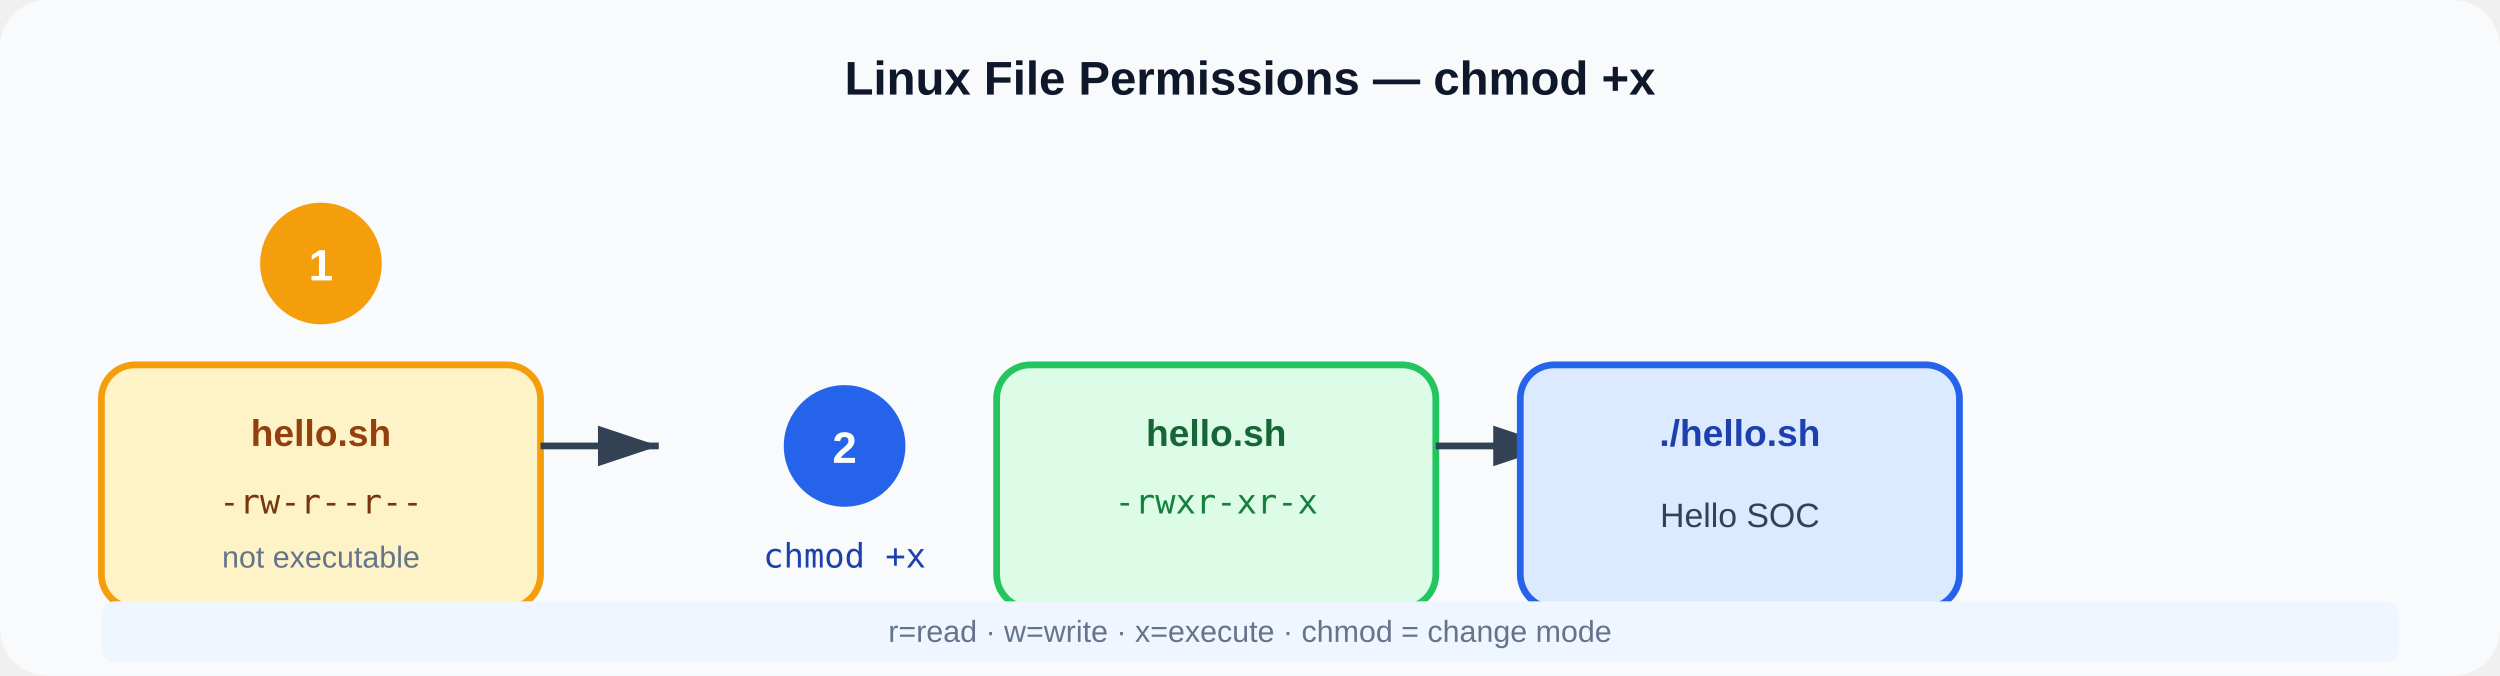
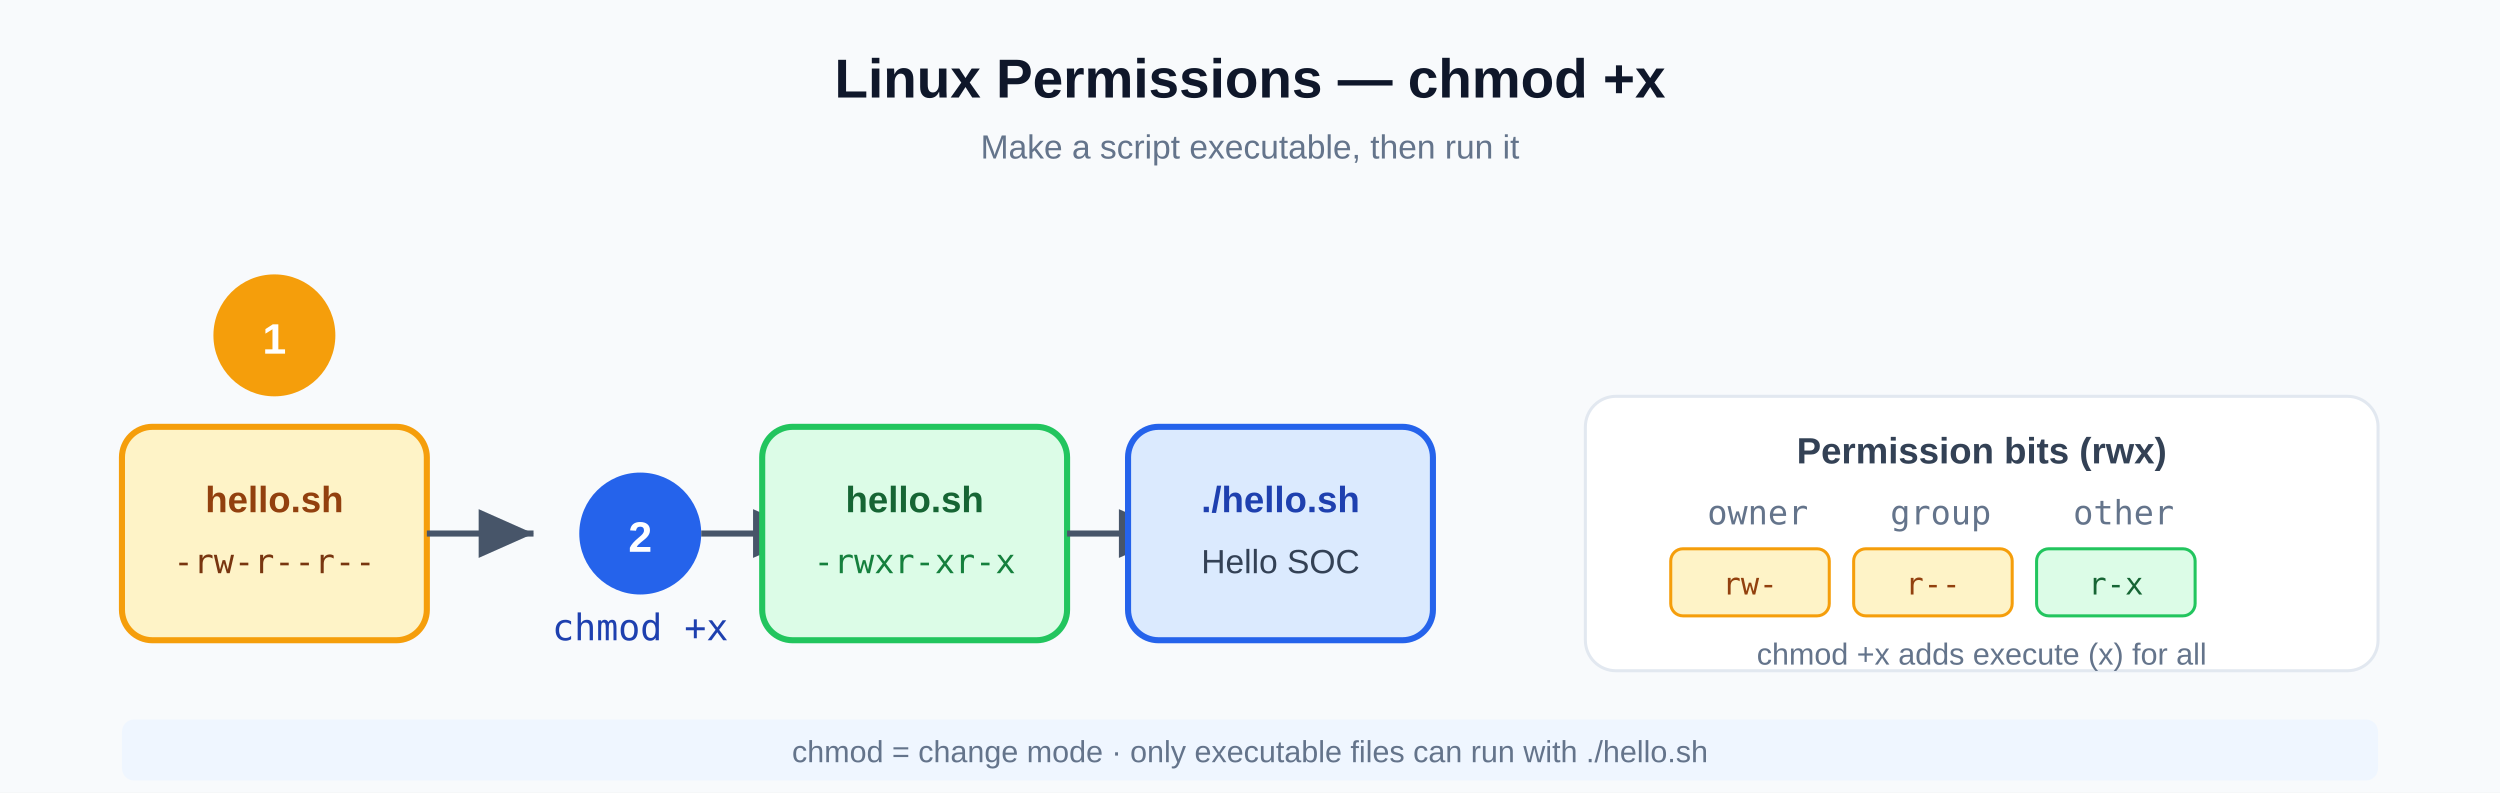
- <svg xmlns="http://www.w3.org/2000/svg" viewBox="0 0 740 200" role="img" aria-label="chmod permission flow">
+ <svg xmlns="http://www.w3.org/2000/svg" viewBox="0 0 820 260" role="img" aria-label="chmod permission flow">
  <defs>
-     <marker id="chmodArrow" markerWidth="10" markerHeight="10" refX="9" refY="3" orient="auto">
-       <path d="M0,0 L9,3 L0,6 Z" fill="#334155" />
+     <marker id="ca" markerWidth="10" markerHeight="8" refX="9" refY="4" orient="auto">
+       <path d="M0,0 L9,4 L0,8Z" fill="#475569" />
    </marker>
  </defs>
-   <rect width="740" height="200" rx="14" fill="#F8FAFC" />
-   <text x="370" y="28" text-anchor="middle" font-family="Segoe UI, Arial, Helvetica, san-serif" font-size="14" font-weight="700" fill="#0F172A">Linux File Permissions — chmod +x</text>
-   <circle cx="95" cy="78" r="18" fill="#F59E0B" />
-   <text x="95" y="83" text-anchor="middle" font-family="Segoe UI, Arial, Helvetica, san-serif" font-size="13" font-weight="700" fill="#FFFFFF">1</text>
-   <rect x="30" y="108" width="130" height="72" rx="10" fill="#FEF3C7" stroke="#F59E0B" stroke-width="2" />
-   <text x="95" y="132" text-anchor="middle" font-family="Segoe UI, Arial, Helvetica, san-serif" font-size="11" font-weight="600" fill="#92400E">hello.sh</text>
-   <text x="95" y="152" text-anchor="middle" font-family="monospace" font-size="10" fill="#78350F">-rw-r--r--</text>
-   <text x="95" y="168" text-anchor="middle" font-family="Segoe UI, Arial, Helvetica, san-serif" font-size="9" fill="#64748B">not executable</text>
-   <line x1="160" y1="132" x2="195" y2="132" stroke="#334155" stroke-width="2" marker-end="url(#chmodArrow)" />
-   <circle cx="250" cy="132" r="18" fill="#2563EB" />
-   <text x="250" y="137" text-anchor="middle" font-family="Segoe UI, Arial, Helvetica, san-serif" font-size="13" font-weight="700" fill="#FFFFFF">2</text>
-   <text x="250" y="168" text-anchor="middle" font-family="monospace" font-size="10" fill="#1E40AF">chmod +x</text>
-   <line x1="310" y1="132" x2="305" y2="132" stroke="#334155" stroke-width="2" marker-end="url(#chmodArrow)" />
-   <circle cx="360" cy="132" r="18" fill="#16A34A" />
-   <text x="360" y="137" text-anchor="middle" font-family="Segoe UI, Arial, Helvetica, san-serif" font-size="13" font-weight="700" fill="#FFFFFF">3</text>
-   <rect x="295" y="108" width="130" height="72" rx="10" fill="#DCFCE7" stroke="#22C55E" stroke-width="2" />
-   <text x="360" y="132" text-anchor="middle" font-family="Segoe UI, Arial, Helvetica, san-serif" font-size="11" font-weight="600" fill="#166534">hello.sh</text>
-   <text x="360" y="152" text-anchor="middle" font-family="monospace" font-size="10" fill="#15803D">-rwxr-xr-x</text>
-   <line x1="425" y1="132" x2="460" y2="132" stroke="#334155" stroke-width="2" marker-end="url(#chmodArrow)" />
-   <circle cx="515" cy="132" r="18" fill="#7C3AED" />
-   <text x="515" y="137" text-anchor="middle" font-family="Segoe UI, Arial, Helvetica, san-serif" font-size="13" font-weight="700" fill="#FFFFFF">4</text>
-   <rect x="450" y="108" width="130" height="72" rx="10" fill="#DBEAFE" stroke="#2563EB" stroke-width="2" />
-   <text x="515" y="132" text-anchor="middle" font-family="Segoe UI, Arial, Helvetica, san-serif" font-size="11" font-weight="600" fill="#1E40AF">./hello.sh</text>
-   <text x="515" y="156" text-anchor="middle" font-family="Segoe UI, Arial, Helvetica, san-serif" font-size="10" fill="#334155">Hello SOC</text>
-   <rect x="30" y="178" width="680" height="18" rx="4" fill="#EFF6FF" />
-   <text x="370" y="190" text-anchor="middle" font-family="Segoe UI, Arial, Helvetica, san-serif" font-size="9" fill="#64748B">r=read · w=write · x=execute · chmod = change mode</text>
+   <rect width="820" height="260" fill="#F8FAFC" />
+   <text x="410" y="32" text-anchor="middle" font-family="Arial, Helvetica, Sans-serif" font-size="18" font-weight="700" fill="#0F172A">Linux Permissions — chmod +x</text>
+   <text x="410" y="52" text-anchor="middle" font-family="Arial, Helvetica, Sans-serif" font-size="11" fill="#64748B">Make a script executable, then run it</text>
+   <circle cx="90" cy="110" r="20" fill="#F59E0B" />
+   <text x="90" y="116" text-anchor="middle" font-family="Arial, Helvetica, Sans-serif" font-size="14" font-weight="700" fill="#FFF">1</text>
+   <rect x="40" y="140" width="100" height="70" rx="10" fill="#FEF3C7" stroke="#F59E0B" stroke-width="2" />
+   <text x="90" y="168" text-anchor="middle" font-family="Arial, Helvetica, Sans-serif" font-size="12" font-weight="600" fill="#92400E">hello.sh</text>
+   <text x="90" y="188" text-anchor="middle" font-family="monospace" font-size="11" fill="#78350F">-rw-r--r--</text>
+   <line x1="140" y1="175" x2="175" y2="175" stroke="#475569" stroke-width="2" marker-end="url(#ca)" />
+   <circle cx="210" cy="175" r="20" fill="#2563EB" />
+   <text x="210" y="181" text-anchor="middle" font-family="Arial, Helvetica, Sans-serif" font-size="14" font-weight="700" fill="#FFF">2</text>
+   <text x="210" y="210" text-anchor="middle" font-family="monospace" font-size="12" fill="#1E40AF">chmod +x</text>
+   <line x1="230" y1="175" x2="265" y2="175" stroke="#475569" stroke-width="2" marker-end="url(#ca)" />
+   <circle cx="300" cy="175" r="20" fill="#16A34A" />
+   <text x="300" y="181" text-anchor="middle" font-family="Arial, Helvetica, Sans-serif" font-size="14" font-weight="700" fill="#FFF">3</text>
+   <rect x="250" y="140" width="100" height="70" rx="10" fill="#DCFCE7" stroke="#22C55E" stroke-width="2" />
+   <text x="300" y="168" text-anchor="middle" font-family="Arial, Helvetica, Sans-serif" font-size="12" font-weight="600" fill="#166534">hello.sh</text>
+   <text x="300" y="188" text-anchor="middle" font-family="monospace" font-size="11" fill="#15803D">-rwxr-xr-x</text>
+   <line x1="350" y1="175" x2="385" y2="175" stroke="#475569" stroke-width="2" marker-end="url(#ca)" />
+   <circle cx="420" cy="175" r="20" fill="#7C3AED" />
+   <text x="420" y="181" text-anchor="middle" font-family="Arial, Helvetica, Sans-serif" font-size="14" font-weight="700" fill="#FFF">4</text>
+   <rect x="370" y="140" width="100" height="70" rx="10" fill="#DBEAFE" stroke="#2563EB" stroke-width="2" />
+   <text x="420" y="168" text-anchor="middle" font-family="Arial, Helvetica, Sans-serif" font-size="12" font-weight="600" fill="#1E40AF">./hello.sh</text>
+   <text x="420" y="188" text-anchor="middle" font-family="Arial, Helvetica, Sans-serif" font-size="11" fill="#334155">Hello SOC</text>
+   <rect x="520" y="130" width="260" height="90" rx="10" fill="#FFF" stroke="#E2E8F0" />
+   <text x="650" y="152" text-anchor="middle" font-family="Arial, Helvetica, Sans-serif" font-size="12" font-weight="600" fill="#334155">Permission bits (rwx)</text>
+   <text x="560" y="172" font-family="monospace" font-size="11" fill="#64748B">owner</text>
+   <text x="620" y="172" font-family="monospace" font-size="11" fill="#64748B">group</text>
+   <text x="680" y="172" font-family="monospace" font-size="11" fill="#64748B">other</text>
+   <rect x="548" y="180" width="52" height="22" rx="4" fill="#FEF3C7" stroke="#F59E0B" />
+   <text x="574" y="195" text-anchor="middle" font-family="monospace" font-size="10" fill="#92400E">rw-</text>
+   <rect x="608" y="180" width="52" height="22" rx="4" fill="#FEF3C7" stroke="#F59E0B" />
+   <text x="634" y="195" text-anchor="middle" font-family="monospace" font-size="10" fill="#92400E">r--</text>
+   <rect x="668" y="180" width="52" height="22" rx="4" fill="#DCFCE7" stroke="#22C55E" />
+   <text x="694" y="195" text-anchor="middle" font-family="monospace" font-size="10" fill="#166534">r-x</text>
+   <text x="650" y="218" text-anchor="middle" font-family="Arial, Helvetica, Sans-serif" font-size="10" fill="#64748B">chmod +x adds execute (x) for all</text>
+   <rect x="40" y="236" width="740" height="20" rx="4" fill="#EFF6FF" />
+   <text x="410" y="250" text-anchor="middle" font-family="Arial, Helvetica, Sans-serif" font-size="10" fill="#64748B">chmod = change mode · only executable files can run with ./hello.sh</text>
</svg>
